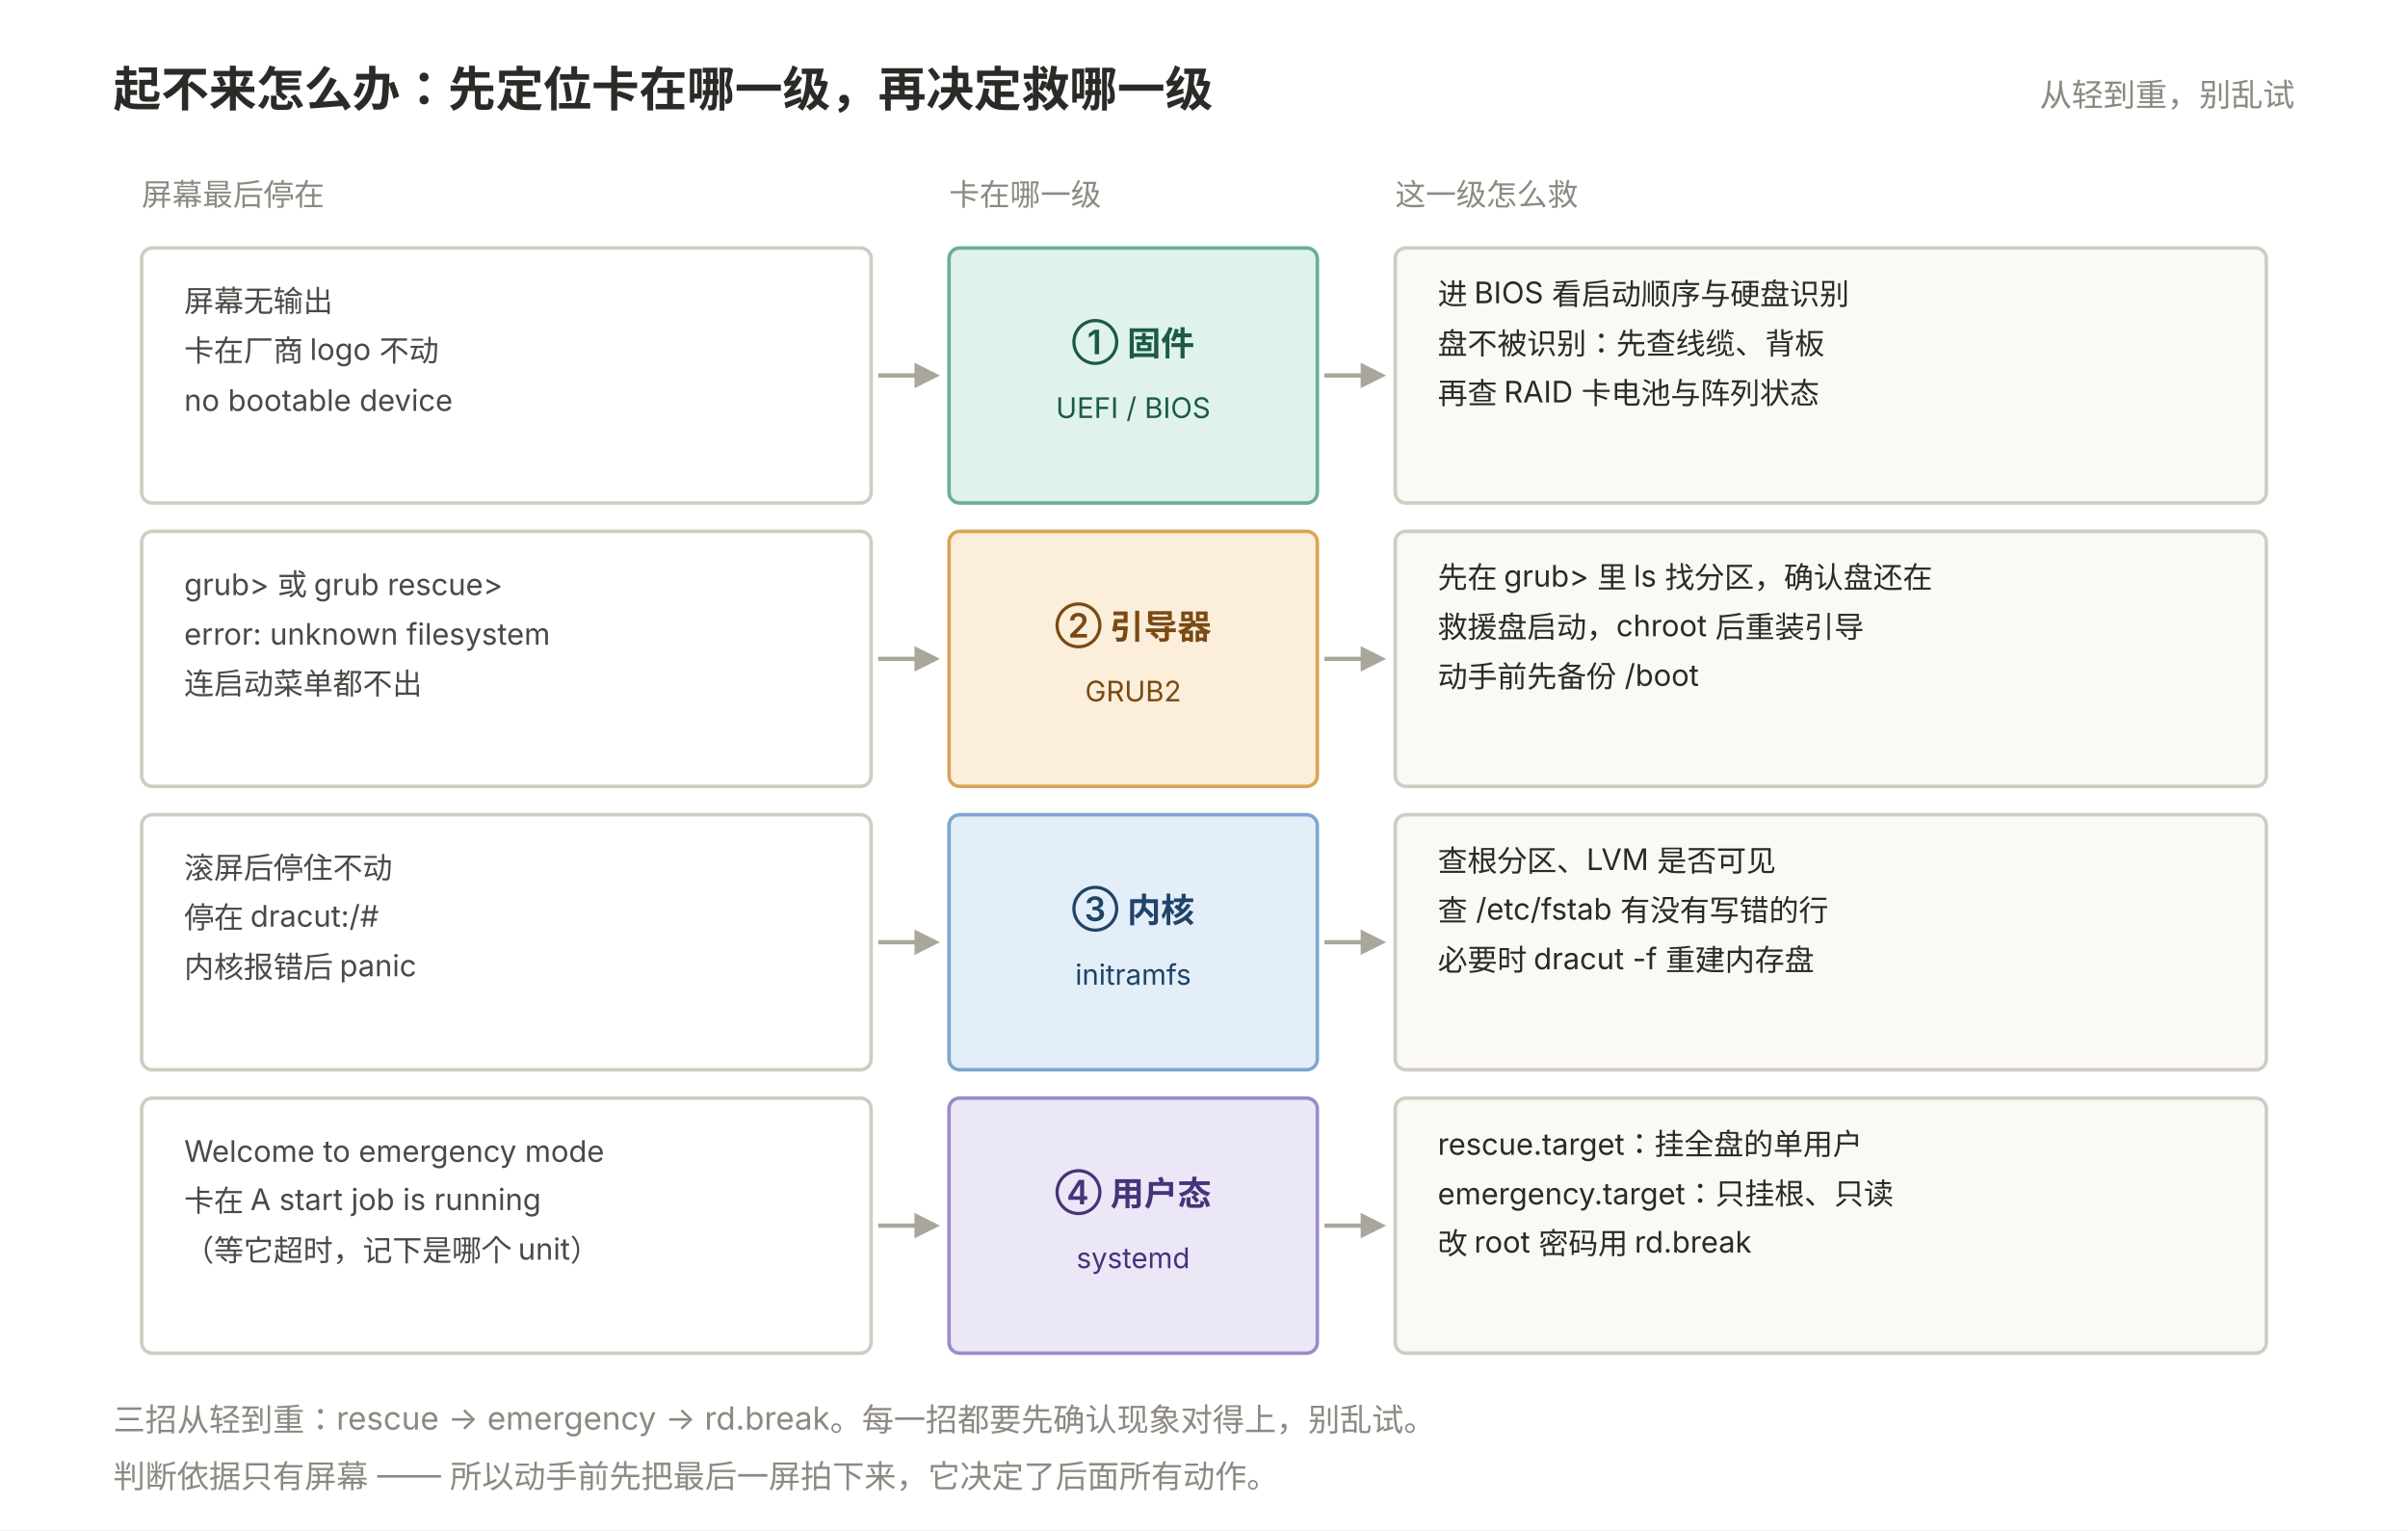
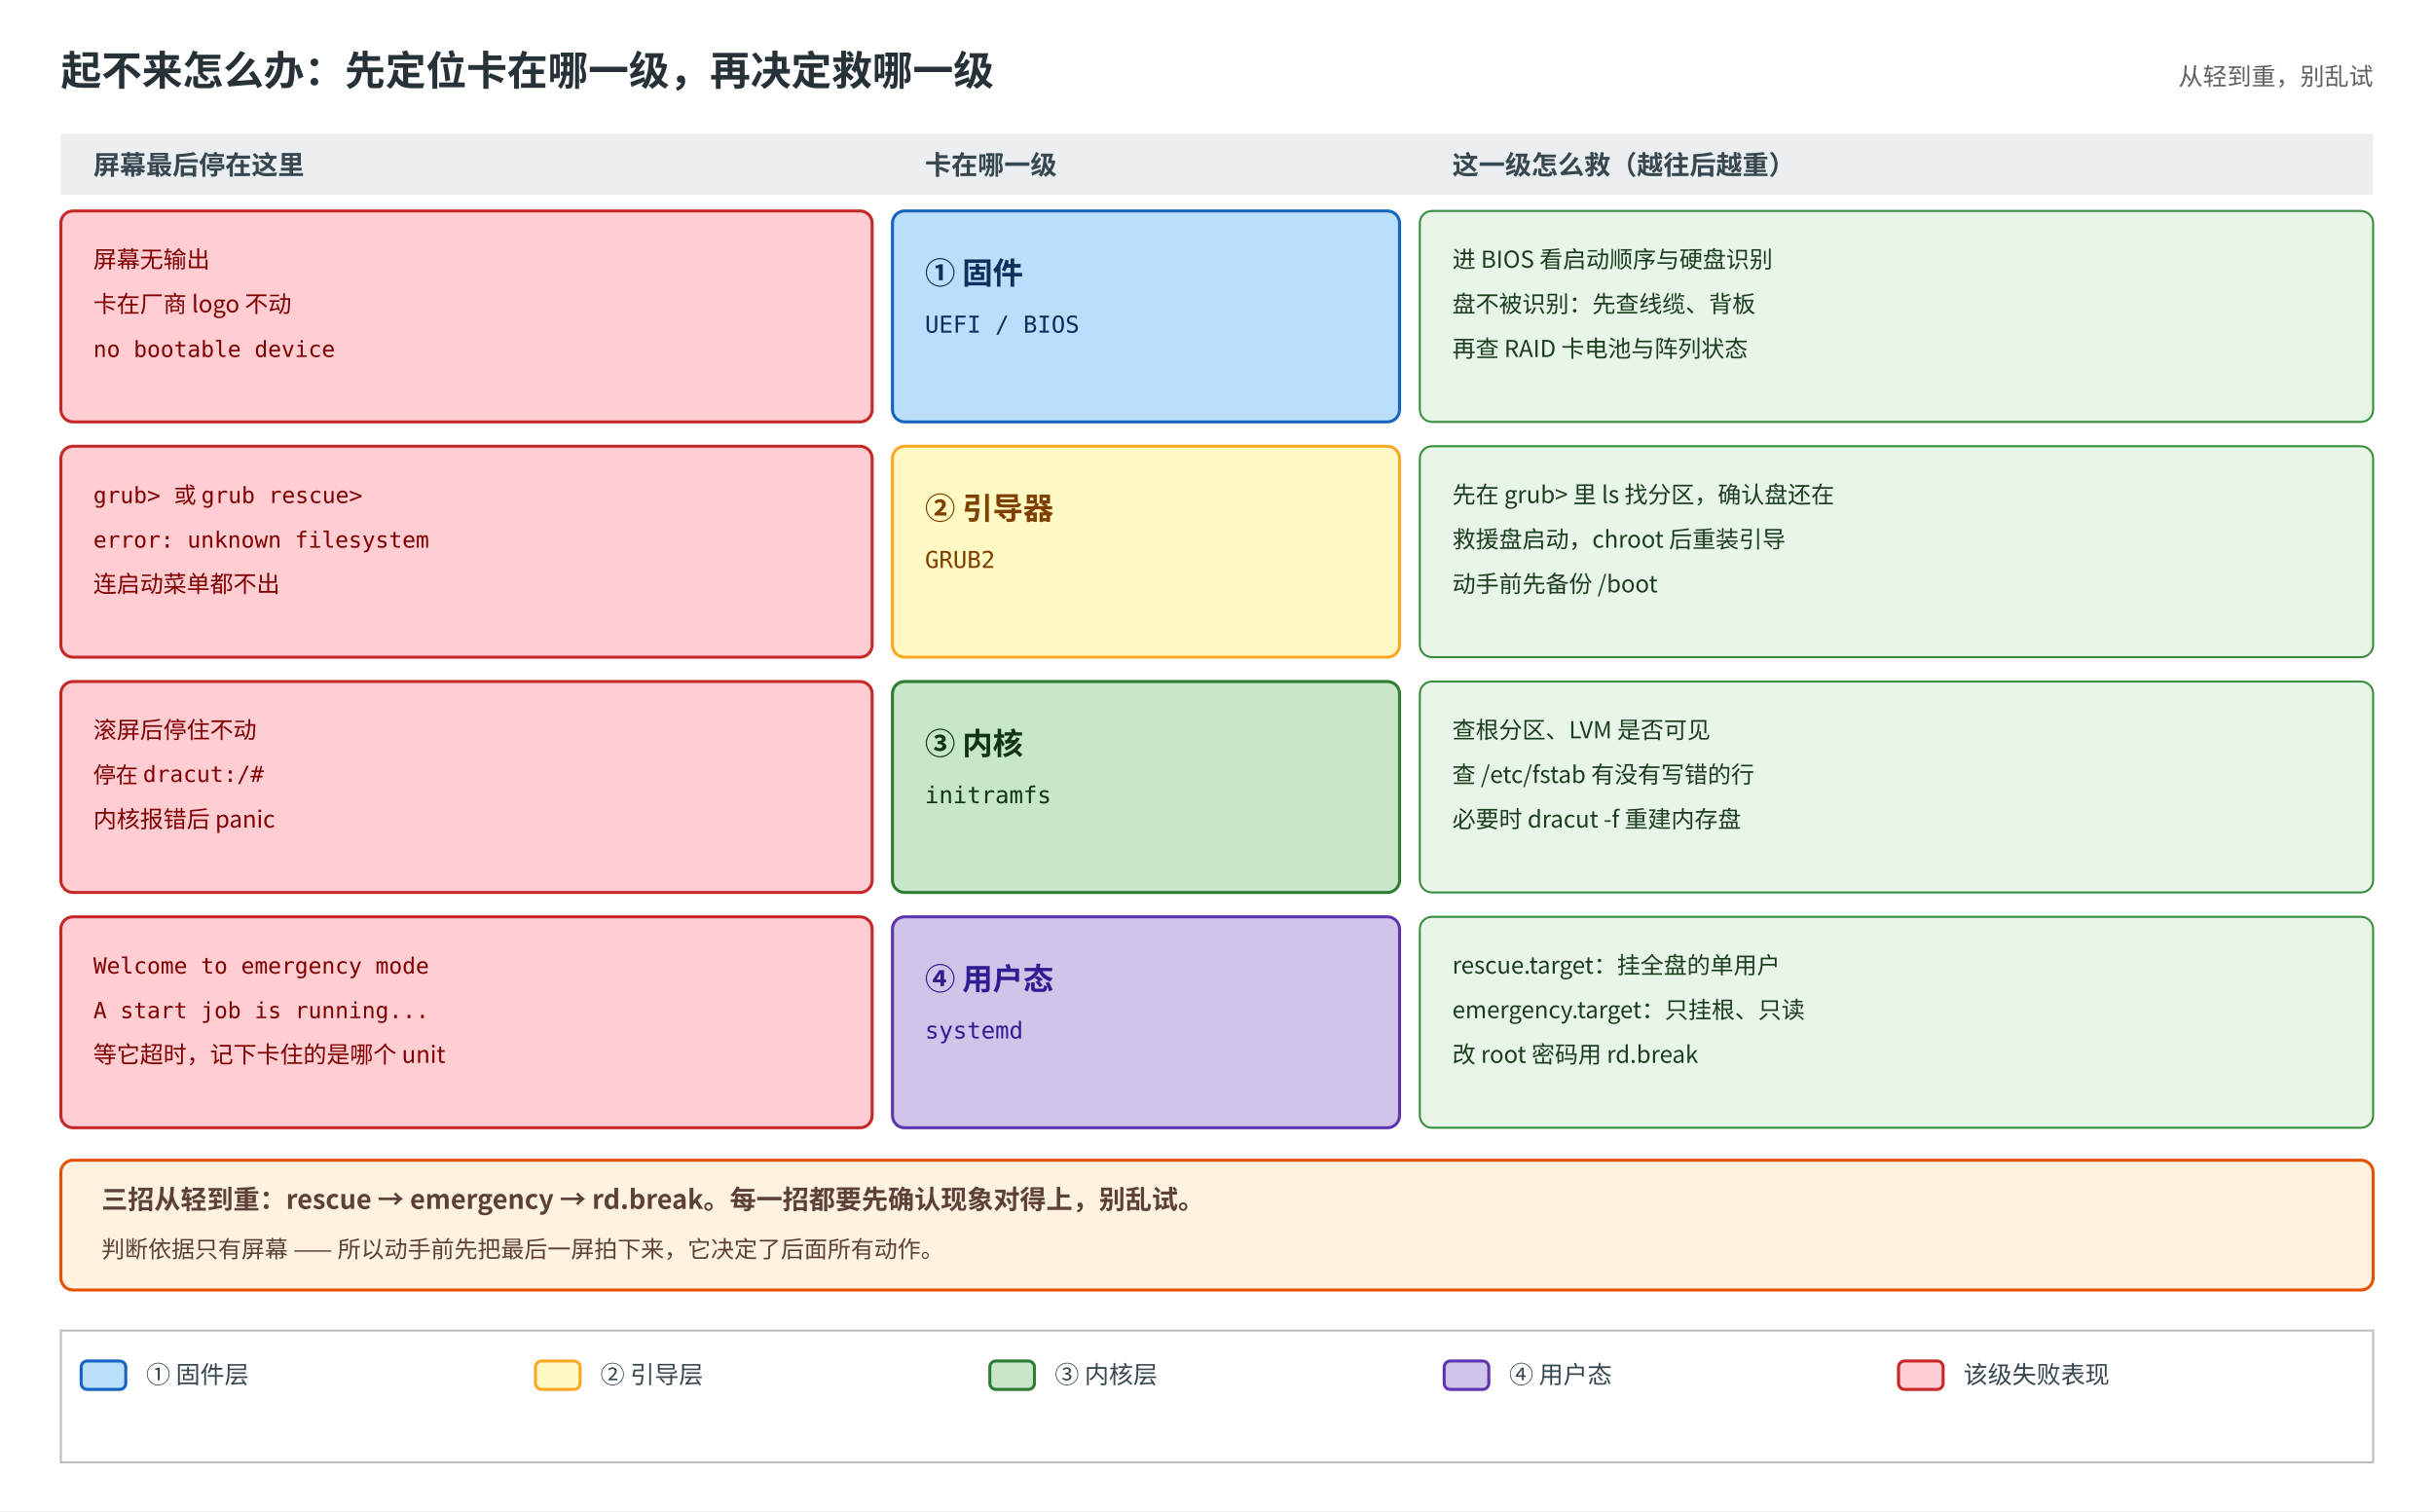
- <svg xmlns="http://www.w3.org/2000/svg" viewBox="0 0 1200 762.35" width="1200" height="762.35" font-family="-apple-system, 'Segoe UI', 'Microsoft YaHei', 'PingFang SC', sans-serif">
-   <g transform="scale(1.764706)">
-     <rect width="680" height="432" fill="#FFFFFF" />
-     <text x="32" y="30" font-size="13.5" font-weight="600" fill="#2B2A27">起不来怎么办：先定位卡在哪一级，再决定救哪一级</text>
-     <text x="648" y="30" font-size="9" fill="#8C8980" text-anchor="end">从轻到重，别乱试</text>
-     <defs>
-       <marker id="arrGray" viewBox="0 0 10 10" refX="8" refY="5" markerWidth="6" markerHeight="6" orient="auto">
-         <path d="M0,0 L10,5 L0,10 z" fill="#A9A69C" />
-       </marker>
-     </defs>
-     <text x="40" y="58" font-size="8.6" fill="#8C8980">屏幕最后停在</text>
-     <text x="268" y="58" font-size="8.6" fill="#8C8980">卡在哪一级</text>
-     <text x="394" y="58" font-size="8.6" fill="#8C8980">这一级怎么救</text>
-     <rect x="40" y="70" width="206" height="72" rx="3" fill="#FFFFFF" stroke="#CFCCC2" stroke-width="1" />
-     <text x="52" y="88" font-size="8.4" fill="#4A4945">屏幕无输出</text>
-     <text x="52" y="102" font-size="8.4" fill="#4A4945">卡在厂商 logo 不动</text>
-     <text x="52" y="116" font-size="8.4" fill="#4A4945">no bootable device</text>
-     <line x1="248" y1="106" x2="264" y2="106" stroke="#A9A69C" stroke-width="1.2" marker-end="url(#arrGray)" />
-     <rect x="268" y="70" width="104" height="72" rx="3" fill="#DFF3EC" stroke="#6BAF95" stroke-width="1" />
-     <text x="320" y="100" font-size="9.5" font-weight="600" fill="#1D5A45" text-anchor="middle">① 固件</text>
-     <text x="320" y="118" font-size="8" fill="#1D5A45" text-anchor="middle">UEFI / BIOS</text>
-     <line x1="374" y1="106" x2="390" y2="106" stroke="#A9A69C" stroke-width="1.2" marker-end="url(#arrGray)" />
-     <rect x="394" y="70" width="246" height="72" rx="3" fill="#FAF9F5" stroke="#CFCCC2" stroke-width="1" />
-     <text x="406" y="86" font-size="8.4" fill="#2B2A27">进 BIOS 看启动顺序与硬盘识别</text>
-     <text x="406" y="100" font-size="8.4" fill="#2B2A27">盘不被识别：先查线缆、背板</text>
-     <text x="406" y="114" font-size="8.4" fill="#2B2A27">再查 RAID 卡电池与阵列状态</text>
-     <rect x="40" y="150" width="206" height="72" rx="3" fill="#FFFFFF" stroke="#CFCCC2" stroke-width="1" />
-     <text x="52" y="168" font-size="8.4" fill="#4A4945">grub&gt; 或 grub rescue&gt;</text>
-     <text x="52" y="182" font-size="8.4" fill="#4A4945">error: unknown filesystem</text>
-     <text x="52" y="196" font-size="8.4" fill="#4A4945">连启动菜单都不出</text>
-     <line x1="248" y1="186" x2="264" y2="186" stroke="#A9A69C" stroke-width="1.2" marker-end="url(#arrGray)" />
-     <rect x="268" y="150" width="104" height="72" rx="3" fill="#FBEEDA" stroke="#D9A458" stroke-width="1" />
-     <text x="320" y="180" font-size="9.5" font-weight="600" fill="#7A4A12" text-anchor="middle">② 引导器</text>
-     <text x="320" y="198" font-size="8" fill="#7A4A12" text-anchor="middle">GRUB2</text>
-     <line x1="374" y1="186" x2="390" y2="186" stroke="#A9A69C" stroke-width="1.2" marker-end="url(#arrGray)" />
-     <rect x="394" y="150" width="246" height="72" rx="3" fill="#FAF9F5" stroke="#CFCCC2" stroke-width="1" />
-     <text x="406" y="166" font-size="8.4" fill="#2B2A27">先在 grub&gt; 里 ls 找分区，确认盘还在</text>
-     <text x="406" y="180" font-size="8.4" fill="#2B2A27">救援盘启动，chroot 后重装引导</text>
-     <text x="406" y="194" font-size="8.4" fill="#2B2A27">动手前先备份 /boot</text>
-     <rect x="40" y="230" width="206" height="72" rx="3" fill="#FFFFFF" stroke="#CFCCC2" stroke-width="1" />
-     <text x="52" y="248" font-size="8.4" fill="#4A4945">滚屏后停住不动</text>
-     <text x="52" y="262" font-size="8.4" fill="#4A4945">停在 dracut:/#</text>
-     <text x="52" y="276" font-size="8.4" fill="#4A4945">内核报错后 panic</text>
-     <line x1="248" y1="266" x2="264" y2="266" stroke="#A9A69C" stroke-width="1.2" marker-end="url(#arrGray)" />
-     <rect x="268" y="230" width="104" height="72" rx="3" fill="#E4EEF9" stroke="#7FA6D0" stroke-width="1" />
-     <text x="320" y="260" font-size="9.5" font-weight="600" fill="#1F4468" text-anchor="middle">③ 内核</text>
-     <text x="320" y="278" font-size="8" fill="#1F4468" text-anchor="middle">initramfs</text>
-     <line x1="374" y1="266" x2="390" y2="266" stroke="#A9A69C" stroke-width="1.2" marker-end="url(#arrGray)" />
-     <rect x="394" y="230" width="246" height="72" rx="3" fill="#FAF9F5" stroke="#CFCCC2" stroke-width="1" />
-     <text x="406" y="246" font-size="8.4" fill="#2B2A27">查根分区、LVM 是否可见</text>
-     <text x="406" y="260" font-size="8.4" fill="#2B2A27">查 /etc/fstab 有没有写错的行</text>
-     <text x="406" y="274" font-size="8.4" fill="#2B2A27">必要时 dracut -f 重建内存盘</text>
-     <rect x="40" y="310" width="206" height="72" rx="3" fill="#FFFFFF" stroke="#CFCCC2" stroke-width="1" />
-     <text x="52" y="328" font-size="8.4" fill="#4A4945">Welcome to emergency mode</text>
-     <text x="52" y="342" font-size="8.4" fill="#4A4945">卡在 A start job is running</text>
-     <text x="52" y="356" font-size="8.4" fill="#4A4945">（等它超时，记下是哪个 unit）</text>
-     <line x1="248" y1="346" x2="264" y2="346" stroke="#A9A69C" stroke-width="1.2" marker-end="url(#arrGray)" />
-     <rect x="268" y="310" width="104" height="72" rx="3" fill="#ECE7F7" stroke="#9C8ACB" stroke-width="1" />
-     <text x="320" y="340" font-size="9.5" font-weight="600" fill="#46337A" text-anchor="middle">④ 用户态</text>
-     <text x="320" y="358" font-size="8" fill="#46337A" text-anchor="middle">systemd</text>
-     <line x1="374" y1="346" x2="390" y2="346" stroke="#A9A69C" stroke-width="1.2" marker-end="url(#arrGray)" />
-     <rect x="394" y="310" width="246" height="72" rx="3" fill="#FAF9F5" stroke="#CFCCC2" stroke-width="1" />
-     <text x="406" y="326" font-size="8.4" fill="#2B2A27">rescue.target：挂全盘的单用户</text>
-     <text x="406" y="340" font-size="8.4" fill="#2B2A27">emergency.target：只挂根、只读</text>
-     <text x="406" y="354" font-size="8.4" fill="#2B2A27">改 root 密码用 rd.break</text>
-     <text x="32" y="404" font-size="9" fill="#8C8980">三招从轻到重：rescue → emergency → rd.break。每一招都要先确认现象对得上，别乱试。</text>
-     <text x="32" y="420" font-size="9" fill="#8C8980">判断依据只有屏幕 —— 所以动手前先把最后一屏拍下来，它决定了后面所有动作。</text>
-   </g>
+ <svg xmlns="http://www.w3.org/2000/svg" viewBox="0 0 1200 745" font-family="'Microsoft YaHei','PingFang SC','Noto Sans CJK SC',sans-serif">
+   <rect x="0" y="0" width="1200" height="745" fill="#ffffff" />
+   <text x="30" y="42" font-size="20" font-weight="bold" fill="#263238">起不来怎么办：先定位卡在哪一级，再决定救哪一级</text>
+   <text x="1170" y="42" font-size="12" fill="#616161" text-anchor="end">从轻到重，别乱试</text>
+   <rect x="30" y="66" width="1140" height="30" fill="#eceff1" />
+   <text x="46" y="86" font-size="13" font-weight="bold" fill="#37474f">屏幕最后停在这里</text>
+   <text x="456" y="86" font-size="13" font-weight="bold" fill="#37474f">卡在哪一级</text>
+   <text x="716" y="86" font-size="13" font-weight="bold" fill="#37474f">这一级怎么救（越往后越重）</text>
+   <rect x="30" y="104" width="400" height="104" rx="6" fill="#ffcdd2" stroke="#c62828" stroke-width="1.5" />
+   <text x="46" y="132" font-size="11.5" fill="#7f0000">屏幕无输出</text>
+   <text x="46" y="154" font-size="11.5" fill="#7f0000">卡在厂商 logo 不动</text>
+   <text x="46" y="176" font-size="11" fill="#7f0000" font-family="ui-monospace,Menlo,Consolas,monospace">no bootable device</text>
+   <rect x="440" y="104" width="250" height="104" rx="6" fill="#bbdefb" stroke="#1565c0" stroke-width="1.5" />
+   <text x="456" y="140" font-size="15" font-weight="bold" fill="#0d2f5c">① 固件</text>
+   <text x="456" y="164" font-size="11.5" fill="#0d2f5c" font-family="ui-monospace,Menlo,Consolas,monospace">UEFI / BIOS</text>
+   <rect x="700" y="104" width="470" height="104" rx="6" fill="#e8f5e9" stroke="#388e3c" stroke-width="1" />
+   <text x="716" y="132" font-size="11.5" fill="#1b3d1e">进 BIOS 看启动顺序与硬盘识别</text>
+   <text x="716" y="154" font-size="11.5" fill="#1b3d1e">盘不被识别：先查线缆、背板</text>
+   <text x="716" y="176" font-size="11.5" fill="#1b3d1e">再查 RAID 卡电池与阵列状态</text>
+   <rect x="30" y="220" width="400" height="104" rx="6" fill="#ffcdd2" stroke="#c62828" stroke-width="1.5" />
+   <text x="46" y="248" font-size="11" fill="#7f0000" font-family="ui-monospace,Menlo,Consolas,monospace">grub&gt; 或 grub rescue&gt;</text>
+   <text x="46" y="270" font-size="11" fill="#7f0000" font-family="ui-monospace,Menlo,Consolas,monospace">error: unknown filesystem</text>
+   <text x="46" y="292" font-size="11.5" fill="#7f0000">连启动菜单都不出</text>
+   <rect x="440" y="220" width="250" height="104" rx="6" fill="#fff9c4" stroke="#f9a825" stroke-width="1.5" />
+   <text x="456" y="256" font-size="15" font-weight="bold" fill="#7f3f00">② 引导器</text>
+   <text x="456" y="280" font-size="11.5" fill="#7f3f00" font-family="ui-monospace,Menlo,Consolas,monospace">GRUB2</text>
+   <rect x="700" y="220" width="470" height="104" rx="6" fill="#e8f5e9" stroke="#388e3c" stroke-width="1" />
+   <text x="716" y="248" font-size="11.5" fill="#1b3d1e">先在 grub&gt; 里 ls 找分区，确认盘还在</text>
+   <text x="716" y="270" font-size="11.5" fill="#1b3d1e">救援盘启动，chroot 后重装引导</text>
+   <text x="716" y="292" font-size="11.5" fill="#1b3d1e">动手前先备份 /boot</text>
+   <rect x="30" y="336" width="400" height="104" rx="6" fill="#ffcdd2" stroke="#c62828" stroke-width="1.5" />
+   <text x="46" y="364" font-size="11.5" fill="#7f0000">滚屏后停住不动</text>
+   <text x="46" y="386" font-size="11" fill="#7f0000" font-family="ui-monospace,Menlo,Consolas,monospace">停在 dracut:/#</text>
+   <text x="46" y="408" font-size="11.5" fill="#7f0000">内核报错后 panic</text>
+   <rect x="440" y="336" width="250" height="104" rx="6" fill="#c8e6c9" stroke="#2e7d32" stroke-width="1.5" />
+   <text x="456" y="372" font-size="15" font-weight="bold" fill="#123314">③ 内核</text>
+   <text x="456" y="396" font-size="11.5" fill="#123314" font-family="ui-monospace,Menlo,Consolas,monospace">initramfs</text>
+   <rect x="700" y="336" width="470" height="104" rx="6" fill="#e8f5e9" stroke="#388e3c" stroke-width="1" />
+   <text x="716" y="364" font-size="11.5" fill="#1b3d1e">查根分区、LVM 是否可见</text>
+   <text x="716" y="386" font-size="11.5" fill="#1b3d1e">查 /etc/fstab 有没有写错的行</text>
+   <text x="716" y="408" font-size="11.5" fill="#1b3d1e">必要时 dracut -f 重建内存盘</text>
+   <rect x="30" y="452" width="400" height="104" rx="6" fill="#ffcdd2" stroke="#c62828" stroke-width="1.5" />
+   <text x="46" y="480" font-size="11" fill="#7f0000" font-family="ui-monospace,Menlo,Consolas,monospace">Welcome to emergency mode</text>
+   <text x="46" y="502" font-size="11" fill="#7f0000" font-family="ui-monospace,Menlo,Consolas,monospace">A start job is running...</text>
+   <text x="46" y="524" font-size="11.5" fill="#7f0000">等它超时，记下卡住的是哪个 unit</text>
+   <rect x="440" y="452" width="250" height="104" rx="6" fill="#d1c4e9" stroke="#5e35b1" stroke-width="1.5" />
+   <text x="456" y="488" font-size="15" font-weight="bold" fill="#311b92">④ 用户态</text>
+   <text x="456" y="512" font-size="11.5" fill="#311b92" font-family="ui-monospace,Menlo,Consolas,monospace">systemd</text>
+   <rect x="700" y="452" width="470" height="104" rx="6" fill="#e8f5e9" stroke="#388e3c" stroke-width="1" />
+   <text x="716" y="480" font-size="11.5" fill="#1b3d1e">rescue.target：挂全盘的单用户</text>
+   <text x="716" y="502" font-size="11.5" fill="#1b3d1e">emergency.target：只挂根、只读</text>
+   <text x="716" y="524" font-size="11.5" fill="#1b3d1e">改 root 密码用 rd.break</text>
+   <rect x="30" y="572" width="1140" height="64" rx="6" fill="#fff3e0" stroke="#e65100" stroke-width="1.5" />
+   <text x="50" y="596" font-size="13" font-weight="bold" fill="#5d4037">三招从轻到重：rescue → emergency → rd.break。每一招都要先确认现象对得上，别乱试。</text>
+   <text x="50" y="620" font-size="11.5" fill="#5d4037">判断依据只有屏幕 —— 所以动手前先把最后一屏拍下来，它决定了后面所有动作。</text>
+   <rect x="30" y="656" width="1140" height="65" fill="#ffffff" stroke="#bdbdbd" stroke-width="1" />
+   <rect x="40" y="671" width="22" height="14" rx="3" fill="#bbdefb" stroke="#1565c0" stroke-width="1.5" />
+   <text x="72" y="682" font-size="12" fill="#37474f">① 固件层</text>
+   <rect x="264" y="671" width="22" height="14" rx="3" fill="#fff9c4" stroke="#f9a825" stroke-width="1.5" />
+   <text x="296" y="682" font-size="12" fill="#37474f">② 引导层</text>
+   <rect x="488" y="671" width="22" height="14" rx="3" fill="#c8e6c9" stroke="#2e7d32" stroke-width="1.5" />
+   <text x="520" y="682" font-size="12" fill="#37474f">③ 内核层</text>
+   <rect x="712" y="671" width="22" height="14" rx="3" fill="#d1c4e9" stroke="#5e35b1" stroke-width="1.5" />
+   <text x="744" y="682" font-size="12" fill="#37474f">④ 用户态</text>
+   <rect x="936" y="671" width="22" height="14" rx="3" fill="#ffcdd2" stroke="#c62828" stroke-width="1.5" />
+   <text x="968" y="682" font-size="12" fill="#37474f">该级失败表现</text>
</svg>
